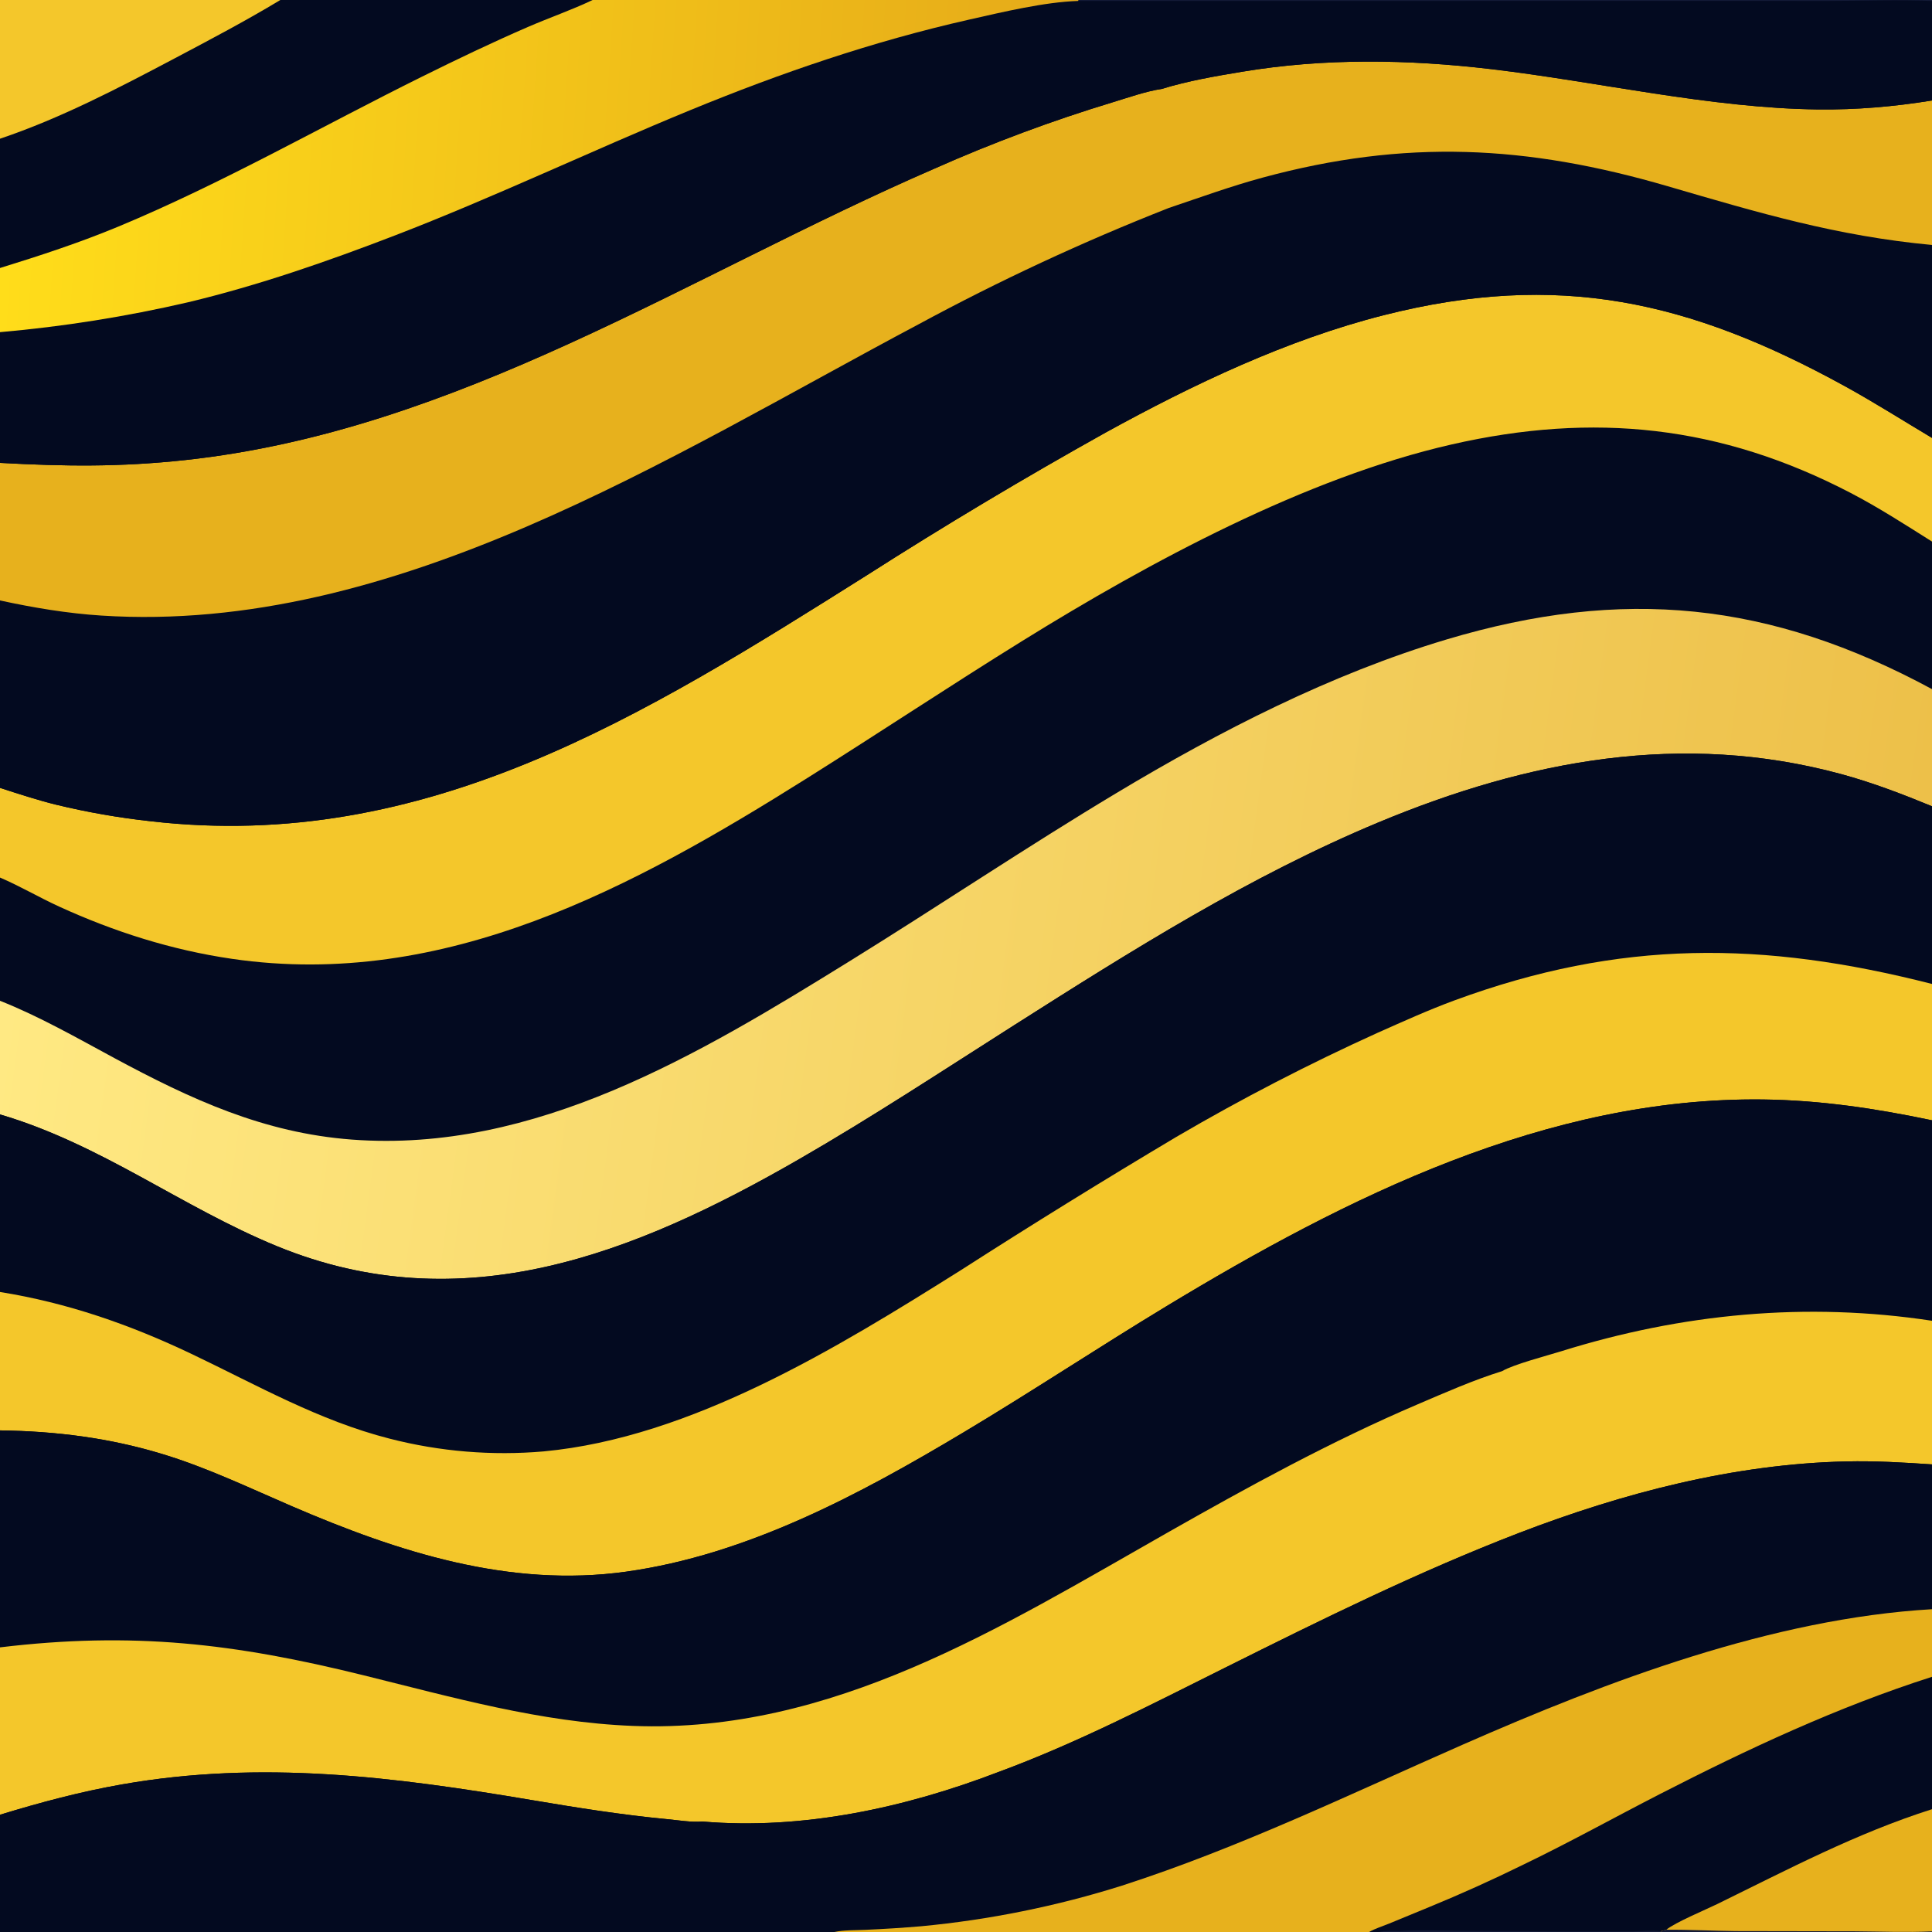
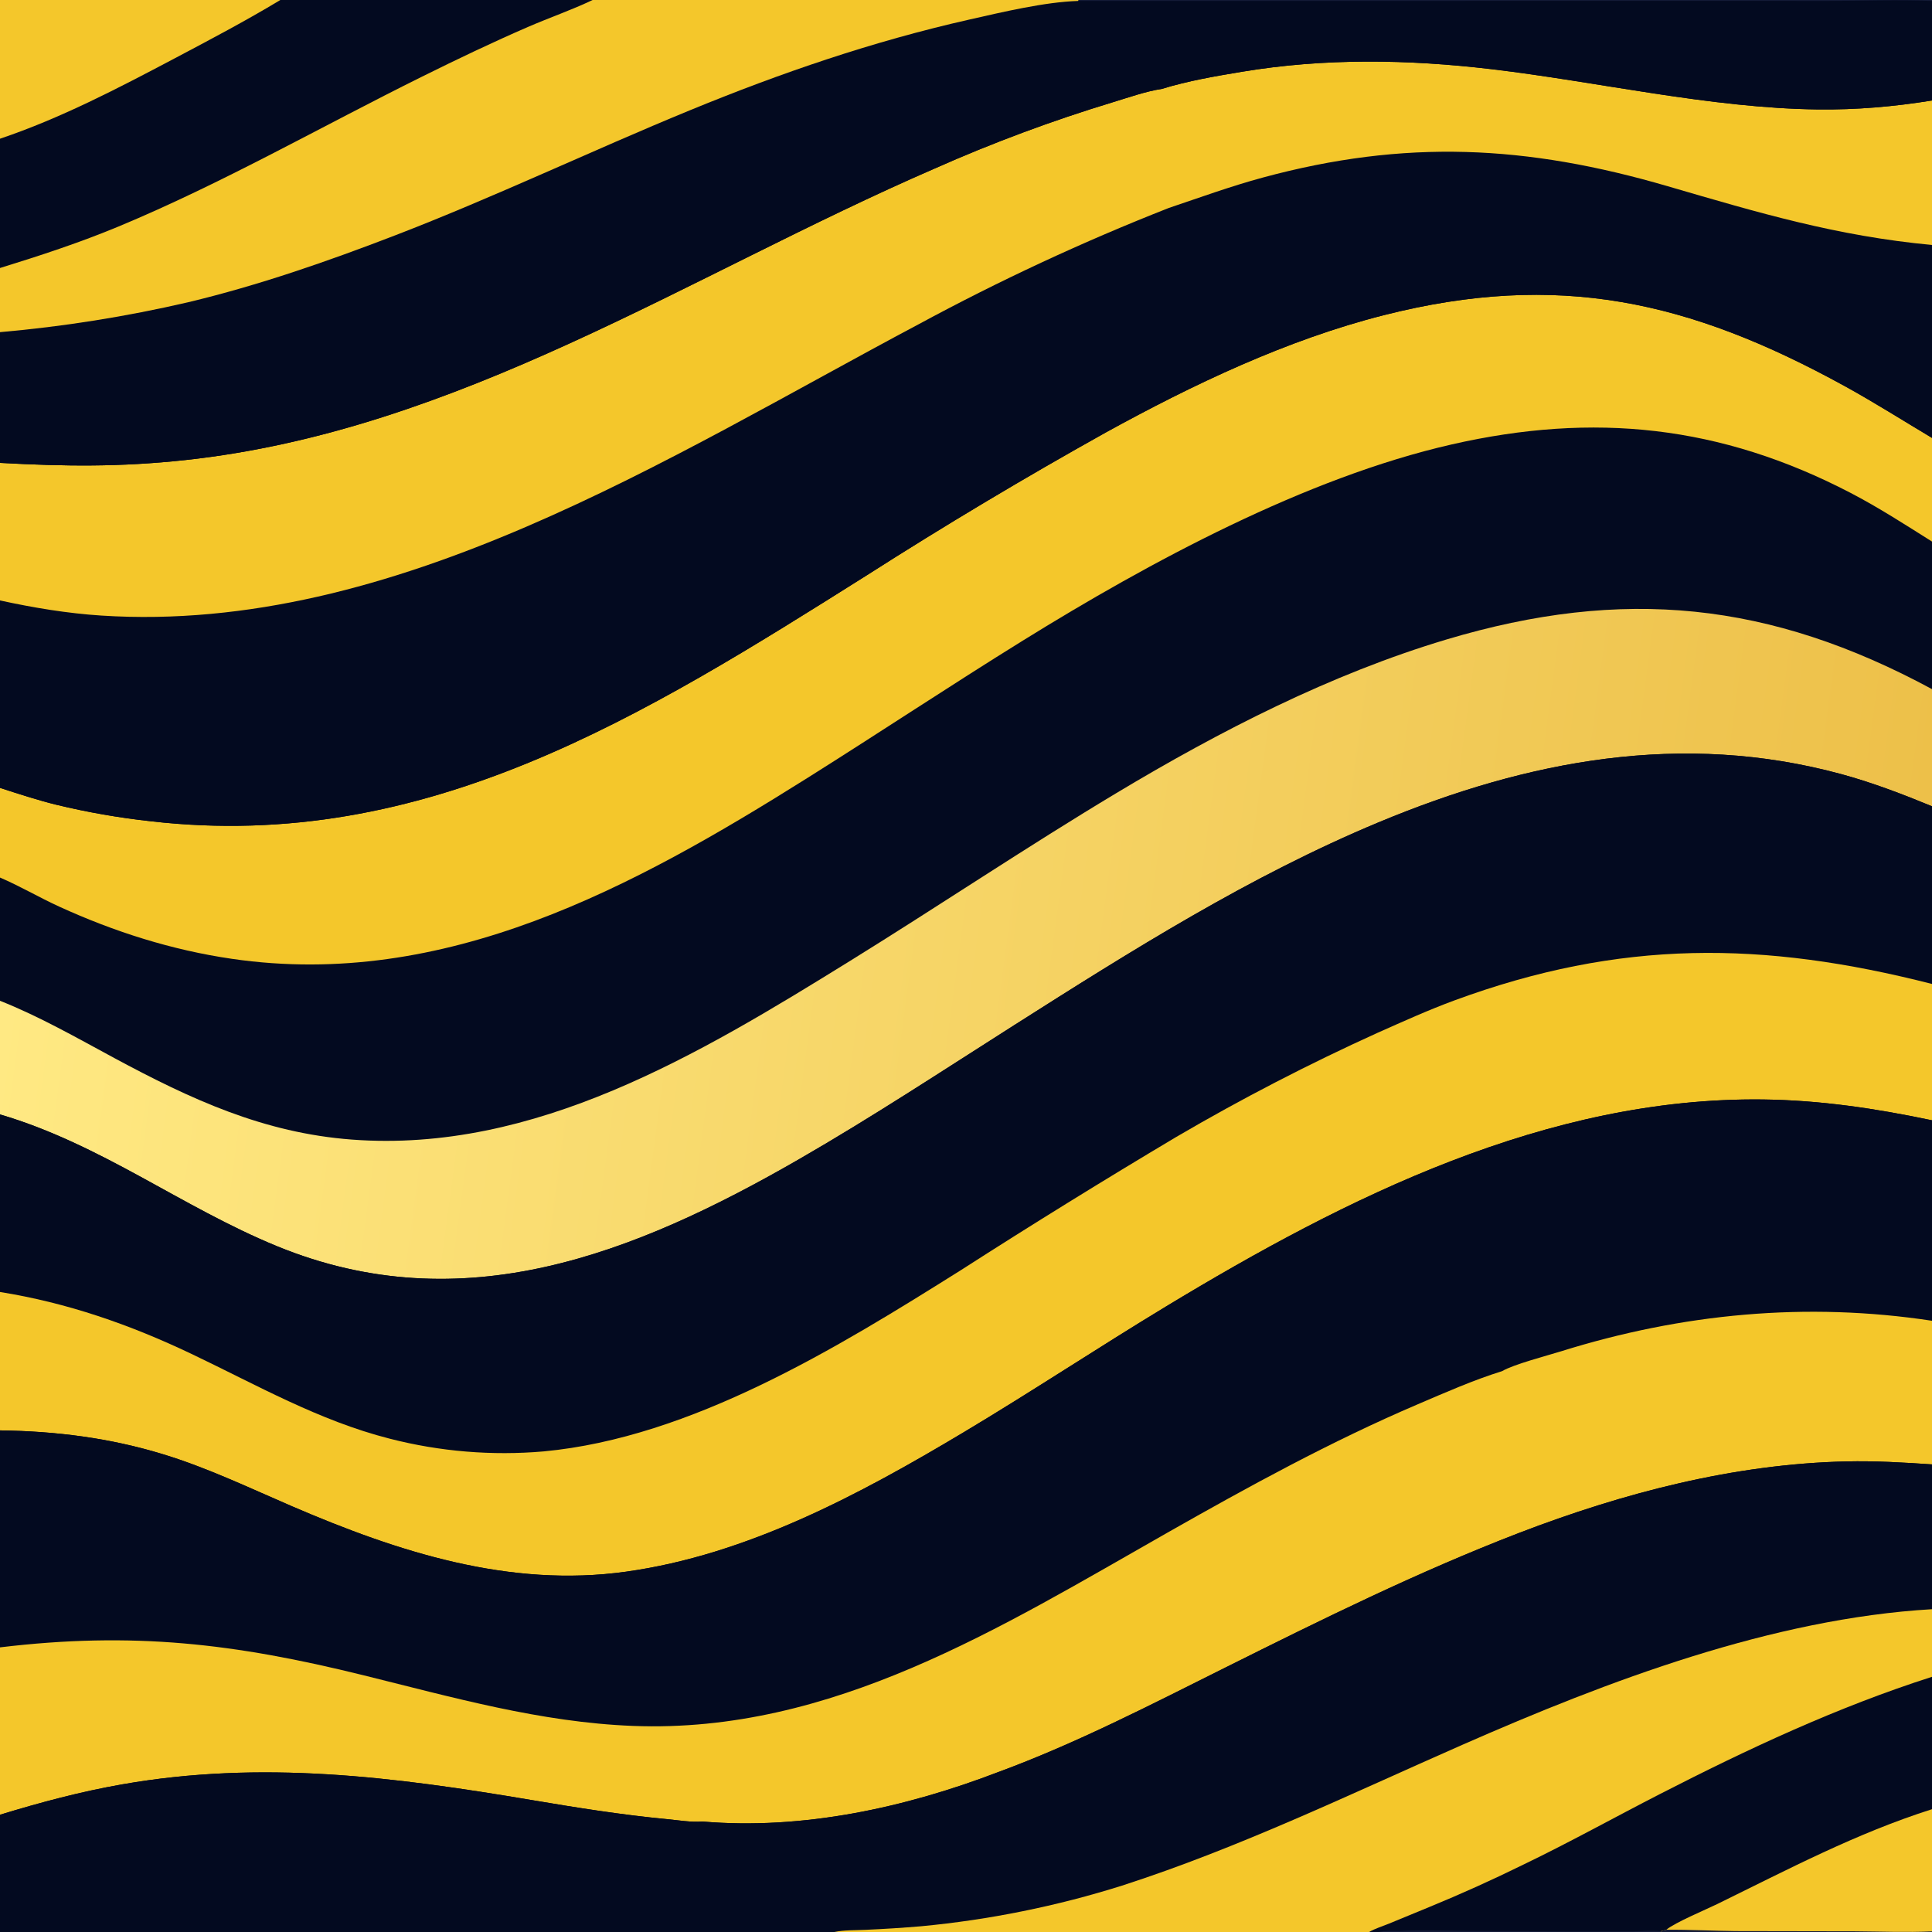
<svg xmlns="http://www.w3.org/2000/svg" width="1024" height="1024">
  <path fill="#030A20" d="M0 0L148.578 0L314.098 0L571.556 0L1024 0L1024 0.504L1024 53.263L1024 129.838L1024 232.091L1024 287.037L1024 365.249L1024 427.345L1024 521.519L1024 593.78L1024 700.034L1024 776.158L1024 852.911L1024 888.745L1024 958.913L1024 1023.67L1024 1024L880.418 1024L742.082 1024L730.758 1024L725.618 1024L442.246 1024L0 1024L0 961.853L0 873.137L0 758.137L0 684.781L0 590.667L0 530.438L0 465.121L0 417.599L0 318.255L0 245.339L0 176.05L0 142.048L0 73.524L0 0Z" />
  <path fill="#F4C72B" d="M0 417.599C9.795 420.761 19.604 423.986 29.598 426.472Q54.513 432.509 79.997 435.293C225.842 452.05 341.465 379.149 459.227 305.035Q521.419 265.298 585.87 229.339C632.261 203.811 682.05 180.073 733.532 167.024C825.705 143.661 895.205 159.301 977.585 204.559C993.367 213.23 1008.54 222.871 1024 232.091L1024 287.037C1009.77 278.079 995.745 268.995 980.816 261.228C911.941 225.397 844.807 218.365 769.368 235.571C692.046 253.207 609.265 297.901 541.955 339.64C503.629 363.407 466.065 388.374 427.885 412.373C335.745 470.288 235.841 524.67 122.963 508.207C91.023 503.548 60.573 493.876 31.262 480.467C20.739 475.652 10.609 469.657 0 465.121L0 417.599Z" />
  <defs>
    <linearGradient id="gradient_0" gradientUnits="userSpaceOnUse" x1="1005.393" y1="560.785" x2="13.958" y2="427.597">
      <stop offset="0" stop-color="#EDC049" />
      <stop offset="1" stop-color="#FFE983" />
    </linearGradient>
  </defs>
  <path fill="url(#gradient_0)" d="M0 530.438C20.992 538.755 40.739 550.1 60.587 560.785C101.226 582.664 139.775 600.486 186.47 604.001C283.476 611.301 370.714 558.709 450.013 509.633C497.538 480.221 543.881 449.043 591.825 420.28C646.597 387.42 705.283 357.303 766.602 338.958C860.26 310.937 938.156 318.899 1024 365.249L1024 427.345C1008.24 420.852 992.283 414.742 975.816 410.273C891.601 387.416 809.879 402.852 730.624 435.879C662.452 464.287 599.623 503.895 537.473 543.4C499.581 567.486 462.07 592.221 423.141 614.626C336.437 664.529 245.157 700.845 146.821 660.509C96.002 639.663 53.971 606.595 0 590.667L0 530.438Z" />
  <path fill="#030A20" d="M0 590.667C53.971 606.595 96.002 639.663 146.821 660.509C245.157 700.845 336.437 664.529 423.141 614.626C462.07 592.221 499.581 567.486 537.473 543.4C599.623 503.895 662.452 464.287 730.624 435.879C809.879 402.852 891.601 387.416 975.816 410.273C992.283 414.742 1008.24 420.852 1024 427.345L1024 521.519L1024 593.78C994.332 587.536 964.88 583.118 934.498 582.746C819.95 581.347 713.668 634.564 617.944 692.503C581.944 714.293 546.839 737.572 510.716 759.17C455.741 792.041 396.125 824.032 331.904 833.013C269.941 841.678 211.068 822.581 154.829 798.384C132.242 788.666 110.196 778.053 86.605 770.834C58.056 762.099 29.766 758.56 0 758.137L0 684.781L0 590.667Z" />
  <path fill="#F4C72B" d="M0 684.781C35.641 690.486 68.82 702.042 101.34 717.523C136.018 734.032 169.039 752.984 206.589 762.535Q211.567 763.813 216.595 764.88Q221.623 765.948 226.692 766.801Q231.76 767.655 236.86 768.294Q241.96 768.934 247.082 769.357Q252.205 769.78 257.34 769.987Q262.476 770.194 267.616 770.184Q272.756 770.173 277.891 769.946Q283.025 769.719 288.146 769.275C366.437 761.948 443.87 714.301 509.289 673.209Q565.81 636.922 623.522 602.56Q649.454 587.388 676.14 573.585Q702.826 559.782 730.194 547.386C743.629 541.417 757.153 535.287 770.951 530.21C858.784 497.892 934.378 498.636 1024 521.519L1024 593.78C994.332 587.536 964.88 583.118 934.498 582.746C819.95 581.347 713.668 634.564 617.944 692.503C581.944 714.293 546.839 737.572 510.716 759.17C455.741 792.041 396.125 824.032 331.904 833.013C269.941 841.678 211.068 822.581 154.829 798.384C132.242 788.666 110.196 778.053 86.605 770.834C58.056 762.099 29.766 758.56 0 758.137L0 684.781Z" />
  <path fill="#030A20" d="M0 0L148.578 0L314.098 0L571.556 0L1024 0L1024 0.504L1024 53.263L1024 129.838L1024 232.091C1008.54 222.871 993.367 213.23 977.585 204.559C895.205 159.301 825.705 143.661 733.532 167.024C682.05 180.073 632.261 203.811 585.87 229.339Q521.419 265.298 459.227 305.035C341.465 379.149 225.842 452.05 79.997 435.293Q54.513 432.509 29.598 426.472C19.604 423.986 9.795 420.761 0 417.599L0 318.255L0 245.339L0 176.05L0 142.048L0 73.524L0 0Z" />
-   <path fill="#E7B11D" d="M615.854 47.107C629.453 42.895 643.975 40.416 657.999 38.073C701.982 30.724 746.118 31.429 790.309 36.638C846.98 43.319 906.535 57.314 963.401 58.004C983.872 58.252 1003.82 56.531 1024 53.263L1024 129.838C973.488 125.11 932.242 112.815 883.928 98.705C809.173 76.874 744.782 73.652 669.231 94.133C652.342 98.711 636.09 104.638 619.531 110.207Q585.405 123.618 552.157 139.078Q518.909 154.538 486.663 171.991C354.574 242.091 209.254 336.255 53.799 326.271C35.659 325.106 17.746 322.102 0 318.255L0 245.339C34.447 247.218 63.537 247.588 97.999 243.865C242.825 228.216 364.699 146.012 495.25 89.387Q518.312 79.138 541.964 70.334Q565.616 61.529 589.766 54.203C598.226 51.662 607.139 48.427 615.854 47.107Z" />
+   <path d="M615.854 47.107C629.453 42.895 643.975 40.416 657.999 38.073C701.982 30.724 746.118 31.429 790.309 36.638C846.98 43.319 906.535 57.314 963.401 58.004C983.872 58.252 1003.82 56.531 1024 53.263L1024 129.838C973.488 125.11 932.242 112.815 883.928 98.705C809.173 76.874 744.782 73.652 669.231 94.133C652.342 98.711 636.09 104.638 619.531 110.207Q585.405 123.618 552.157 139.078Q518.909 154.538 486.663 171.991C354.574 242.091 209.254 336.255 53.799 326.271C35.659 325.106 17.746 322.102 0 318.255L0 245.339C34.447 247.218 63.537 247.588 97.999 243.865C242.825 228.216 364.699 146.012 495.25 89.387Q518.312 79.138 541.964 70.334Q565.616 61.529 589.766 54.203C598.226 51.662 607.139 48.427 615.854 47.107Z" style="fill: rgb(244, 199, 43);" />
  <defs />
  <path fill="#030A20" d="M0 0L148.578 0L314.098 0L571.556 0L1024 0L1024 0.504L1024 53.263C1003.82 56.531 983.872 58.252 963.401 58.004C906.535 57.314 846.98 43.319 790.309 36.638C746.118 31.429 701.982 30.724 657.999 38.073C643.975 40.416 629.453 42.895 615.854 47.107C607.139 48.427 598.226 51.662 589.766 54.203Q565.616 61.529 541.964 70.334Q518.312 79.138 495.25 89.387C364.699 146.012 242.825 228.216 97.999 243.865C63.537 247.588 34.447 247.218 0 245.339L0 176.05L0 142.048L0 73.524L0 0Z" />
  <path fill="#131A37" d="M571.556 0L1024 0L1024 0.504C1005.88 -0.221 987.451 0.464 969.299 0.48L865.881 0.468L571.49 0.503L571.556 0Z" />
-   <defs>
-     <linearGradient id="gradient_2" gradientUnits="userSpaceOnUse" x1="556.427" y1="105.64" x2="4.94" y2="68.717">
-       <stop offset="0" stop-color="#E6AB19" />
-       <stop offset="1" stop-color="#FFDD1A" />
-     </linearGradient>
-   </defs>
-   <path fill="url(#gradient_2)" d="M0 0L148.578 0L314.098 0L571.556 0L571.49 0.503C553.808 1.019 531.221 6.427 513.803 10.36C462.696 21.899 413.919 38.614 365.482 58.528C313.238 80.007 262.217 104.406 209.476 124.726C173.658 138.526 137.008 151.28 99.645 160.214Q75.042 165.917 50.1 169.881Q25.159 173.845 0 176.05L0 142.048L0 73.524L0 0Z" />
+   <defs />
+   <path d="M0 0L148.578 0L314.098 0L571.556 0L571.49 0.503C553.808 1.019 531.221 6.427 513.803 10.36C462.696 21.899 413.919 38.614 365.482 58.528C313.238 80.007 262.217 104.406 209.476 124.726C173.658 138.526 137.008 151.28 99.645 160.214Q75.042 165.917 50.1 169.881Q25.159 173.845 0 176.05L0 142.048L0 73.524L0 0Z" style="fill: rgb(244, 199, 43);" />
  <path fill="#030A20" d="M0 0L148.578 0L314.098 0C303.054 5.267 291.29 9.334 280.044 14.194C261.066 22.396 242.262 31.416 223.734 40.598C170.277 67.089 118.072 97.052 62.947 120.005C42.448 128.54 21.205 135.504 0 142.048L0 73.524L0 0Z" />
  <path fill="#F4C72B" d="M0 0L148.578 0C130.306 11.033 111.208 21.086 92.334 31.061C62.488 46.835 32.065 62.724 0 73.524L0 0Z" />
  <path fill="#030A20" d="M0 758.137C29.766 758.56 58.056 762.099 86.605 770.834C110.196 778.053 132.242 788.666 154.829 798.384C211.068 822.581 269.941 841.678 331.904 833.013C396.125 824.032 455.741 792.041 510.716 759.17C546.839 737.572 581.944 714.293 617.944 692.503C713.668 634.564 819.95 581.347 934.498 582.746C964.88 583.118 994.332 587.536 1024 593.78L1024 700.034L1024 776.158L1024 852.911L1024 888.745L1024 958.913L1024 1023.67L1024 1024L880.418 1024L742.082 1024L730.758 1024L725.618 1024L442.246 1024L0 1024L0 961.853L0 873.137L0 758.137Z" />
  <path d="M 796.105 726.748 C 802.279 723.122 819.93 718.552 827.362 716.23 C 891.571 696.168 957.391 689.902 1024 700.034 L 1024 776.158 C 1008.88 775.13 993.78 774.241 978.611 774.584 C 919.003 775.93 860.365 791.279 804.965 812.551 L 804.721 811.677 C 808.536 809.44 813.592 808.114 817.759 806.595 C 832.775 801.122 848.415 795.635 863.826 791.337 C 865.517 790.865 867.301 790.851 868.978 790.391 C 870.185 790.06 870.493 789.577 870.978 788.499 C 868.959 788.468 868.638 788.376 866.862 789.504 L 866.716 788.731 L 866.629 789.26 C 865.731 787.094 865.865 787.124 866.739 784.923 C 866.147 779.854 857.039 777.735 854.745 772.916 C 853.749 770.825 852.023 768.944 851.372 766.731 C 849.229 759.455 850.087 743.092 851.634 735.416 C 852.501 731.109 854.313 726.035 854.291 721.645 C 854.281 719.683 853.265 717.998 851.948 716.628 C 851.09 717.11 851.574 716.949 850.475 717.04 L 850.384 716.022 C 850.746 715.735 851.404 715.235 851.69 714.899 C 852.454 714.001 852.4 713.48 852.354 712.395 C 852.029 712.08 851.998 712.008 851.523 711.788 C 849.747 710.964 846.682 711.181 844.95 711.938 C 838.777 714.637 831.321 716.022 824.807 718.013 C 815.455 720.871 806.293 724.241 796.972 727.178 L 796.105 726.748 Z M 796.105 726.748 L 796.972 727.178 C 806.293 724.241 815.455 720.871 824.807 718.013 C 831.321 716.022 838.777 714.637 844.95 711.938 C 846.682 711.181 849.747 710.964 851.523 711.788 C 851.998 712.008 852.029 712.08 852.354 712.395 C 852.4 713.48 852.454 714.001 851.69 714.899 C 851.404 715.235 850.746 715.735 850.384 716.022 L 850.475 717.04 C 851.574 716.949 851.09 717.11 851.948 716.628 C 853.265 717.998 854.281 719.683 854.291 721.645 C 854.313 726.035 852.501 731.109 851.634 735.416 C 850.087 743.092 849.229 759.455 851.372 766.731 C 852.023 768.944 853.749 770.825 854.745 772.916 C 857.039 777.735 866.147 779.854 866.739 784.923 C 865.865 787.124 865.731 787.094 866.629 789.26 L 866.716 788.731 L 866.862 789.504 C 868.638 788.376 868.959 788.468 870.978 788.499 C 870.493 789.577 870.185 790.06 868.978 790.391 C 867.301 790.851 865.517 790.865 863.826 791.337 C 848.415 795.635 832.775 801.122 817.759 806.595 C 813.592 808.114 808.536 809.44 804.721 811.677 L 804.965 812.551 C 751.706 833.06 700.572 858.341 649.554 883.8 C 610.333 903.373 570.594 923.931 529.438 939.115 C 479.985 958.106 425.441 970.024 372.215 965.437 C 366.346 965.948 359.332 964.735 353.45 964.177 C 329.463 961.903 305.718 958.106 281.973 954.098 C 208.748 941.738 138.637 932.766 64.547 945.784 C 42.603 949.639 21.28 955.346 0 961.853 L 0 873.137 C 70.426 864.679 124.268 871.028 192.587 887.912 C 239.881 899.6 286.452 912.865 335.488 914.772 C 440.885 918.871 530.322 862.571 618.491 812.496 C 661.757 787.923 705.57 763.885 751.371 744.326 C 765.971 738.091 780.948 731.461 796.105 726.748 Z" style="fill: rgb(244, 199, 43);" />
  <path fill="#030A20" d="M804.965 812.551C860.365 791.279 919.003 775.93 978.611 774.584C993.78 774.241 1008.88 775.13 1024 776.158L1024 852.911L1024 888.745L1024 958.913L1024 1023.67L1024 1024L880.418 1024L742.082 1024L730.758 1024L725.618 1024L442.246 1024L0 1024L0 961.853C21.28 955.346 42.603 949.639 64.547 945.784C138.637 932.766 208.748 941.738 281.973 954.098C305.718 958.106 329.463 961.903 353.45 964.177C359.332 964.735 366.346 965.948 372.215 965.437C425.441 970.024 479.985 958.106 529.438 939.115C570.594 923.931 610.333 903.373 649.554 883.8C700.572 858.341 751.706 833.06 804.965 812.551Z" />
-   <path fill="#E7B11D" d="M442.246 1024C447.393 1022.89 453.418 1023.12 458.69 1022.85Q473.553 1022.2 488.377 1020.94Q501.899 1019.66 515.334 1017.67Q528.77 1015.68 542.082 1012.98Q555.395 1010.29 568.547 1006.9Q581.699 1003.51 594.655 999.429C656.777 979.396 715.408 951.018 775.038 924.805C852.242 890.867 939.352 857.877 1024 852.911L1024 888.745L1024 958.913L1024 1023.67L1024 1024L880.418 1024L742.082 1024L730.758 1024L725.618 1024L442.246 1024Z" />
+   <path d="M442.246 1024C447.393 1022.89 453.418 1023.12 458.69 1022.85Q473.553 1022.2 488.377 1020.94Q501.899 1019.66 515.334 1017.67Q528.77 1015.68 542.082 1012.98Q555.395 1010.29 568.547 1006.9Q581.699 1003.51 594.655 999.429C656.777 979.396 715.408 951.018 775.038 924.805C852.242 890.867 939.352 857.877 1024 852.911L1024 888.745L1024 958.913L1024 1023.67L1024 1024L880.418 1024L742.082 1024L730.758 1024L725.618 1024L442.246 1024Z" style="fill: rgb(244, 199, 43);" />
  <path fill="#030A20" d="M725.618 1024C728.824 1022.18 732.738 1020.96 736.163 1019.57L757.298 1010.87Q782.71 1000.44 807.358 988.312C831.923 976.489 855.682 963.247 879.927 950.817C926.619 926.88 973.94 904.753 1024 888.745L1024 958.913L1024 1023.67L1024 1024L880.418 1024L742.082 1024L730.758 1024L725.618 1024Z" />
  <path fill="#131A37" d="M730.758 1024C734.407 1023.16 738.455 1023.44 742.194 1023.43L742.082 1024L730.758 1024Z" />
  <path fill="#131A37" d="M742.194 1023.43C753.206 1022.83 764.441 1023.31 775.476 1023.38L833.795 1023.71L865.129 1023.68C870.025 1023.63 875.484 1022.99 880.288 1023.56L880.418 1024L742.082 1024L742.194 1023.43Z" />
  <defs />
-   <path d="M1024 958.913L1024 1023.67L1024 1024L880.418 1024L880.288 1023.56L883.167 1022.81C887.815 1018.95 904.07 1012.17 910.159 1009.19C947.835 990.744 983.77 971.711 1024 958.913Z" style="fill: rgb(231, 177, 29);" />
+   <path d="M1024 958.913L1024 1023.67L1024 1024L880.418 1024L880.288 1023.56L883.167 1022.81C887.815 1018.95 904.07 1012.17 910.159 1009.19C947.835 990.744 983.77 971.711 1024 958.913Z" style="fill: rgb(244, 199, 43);" />
  <path fill="#131A37" d="M883.167 1022.81C895.47 1022.68 907.772 1023.4 920.076 1023.52L983.143 1023.63C996.695 1023.72 1010.47 1024.28 1024 1023.67L1024 1024L880.418 1024L880.288 1023.56L883.167 1022.81Z" />
</svg>
